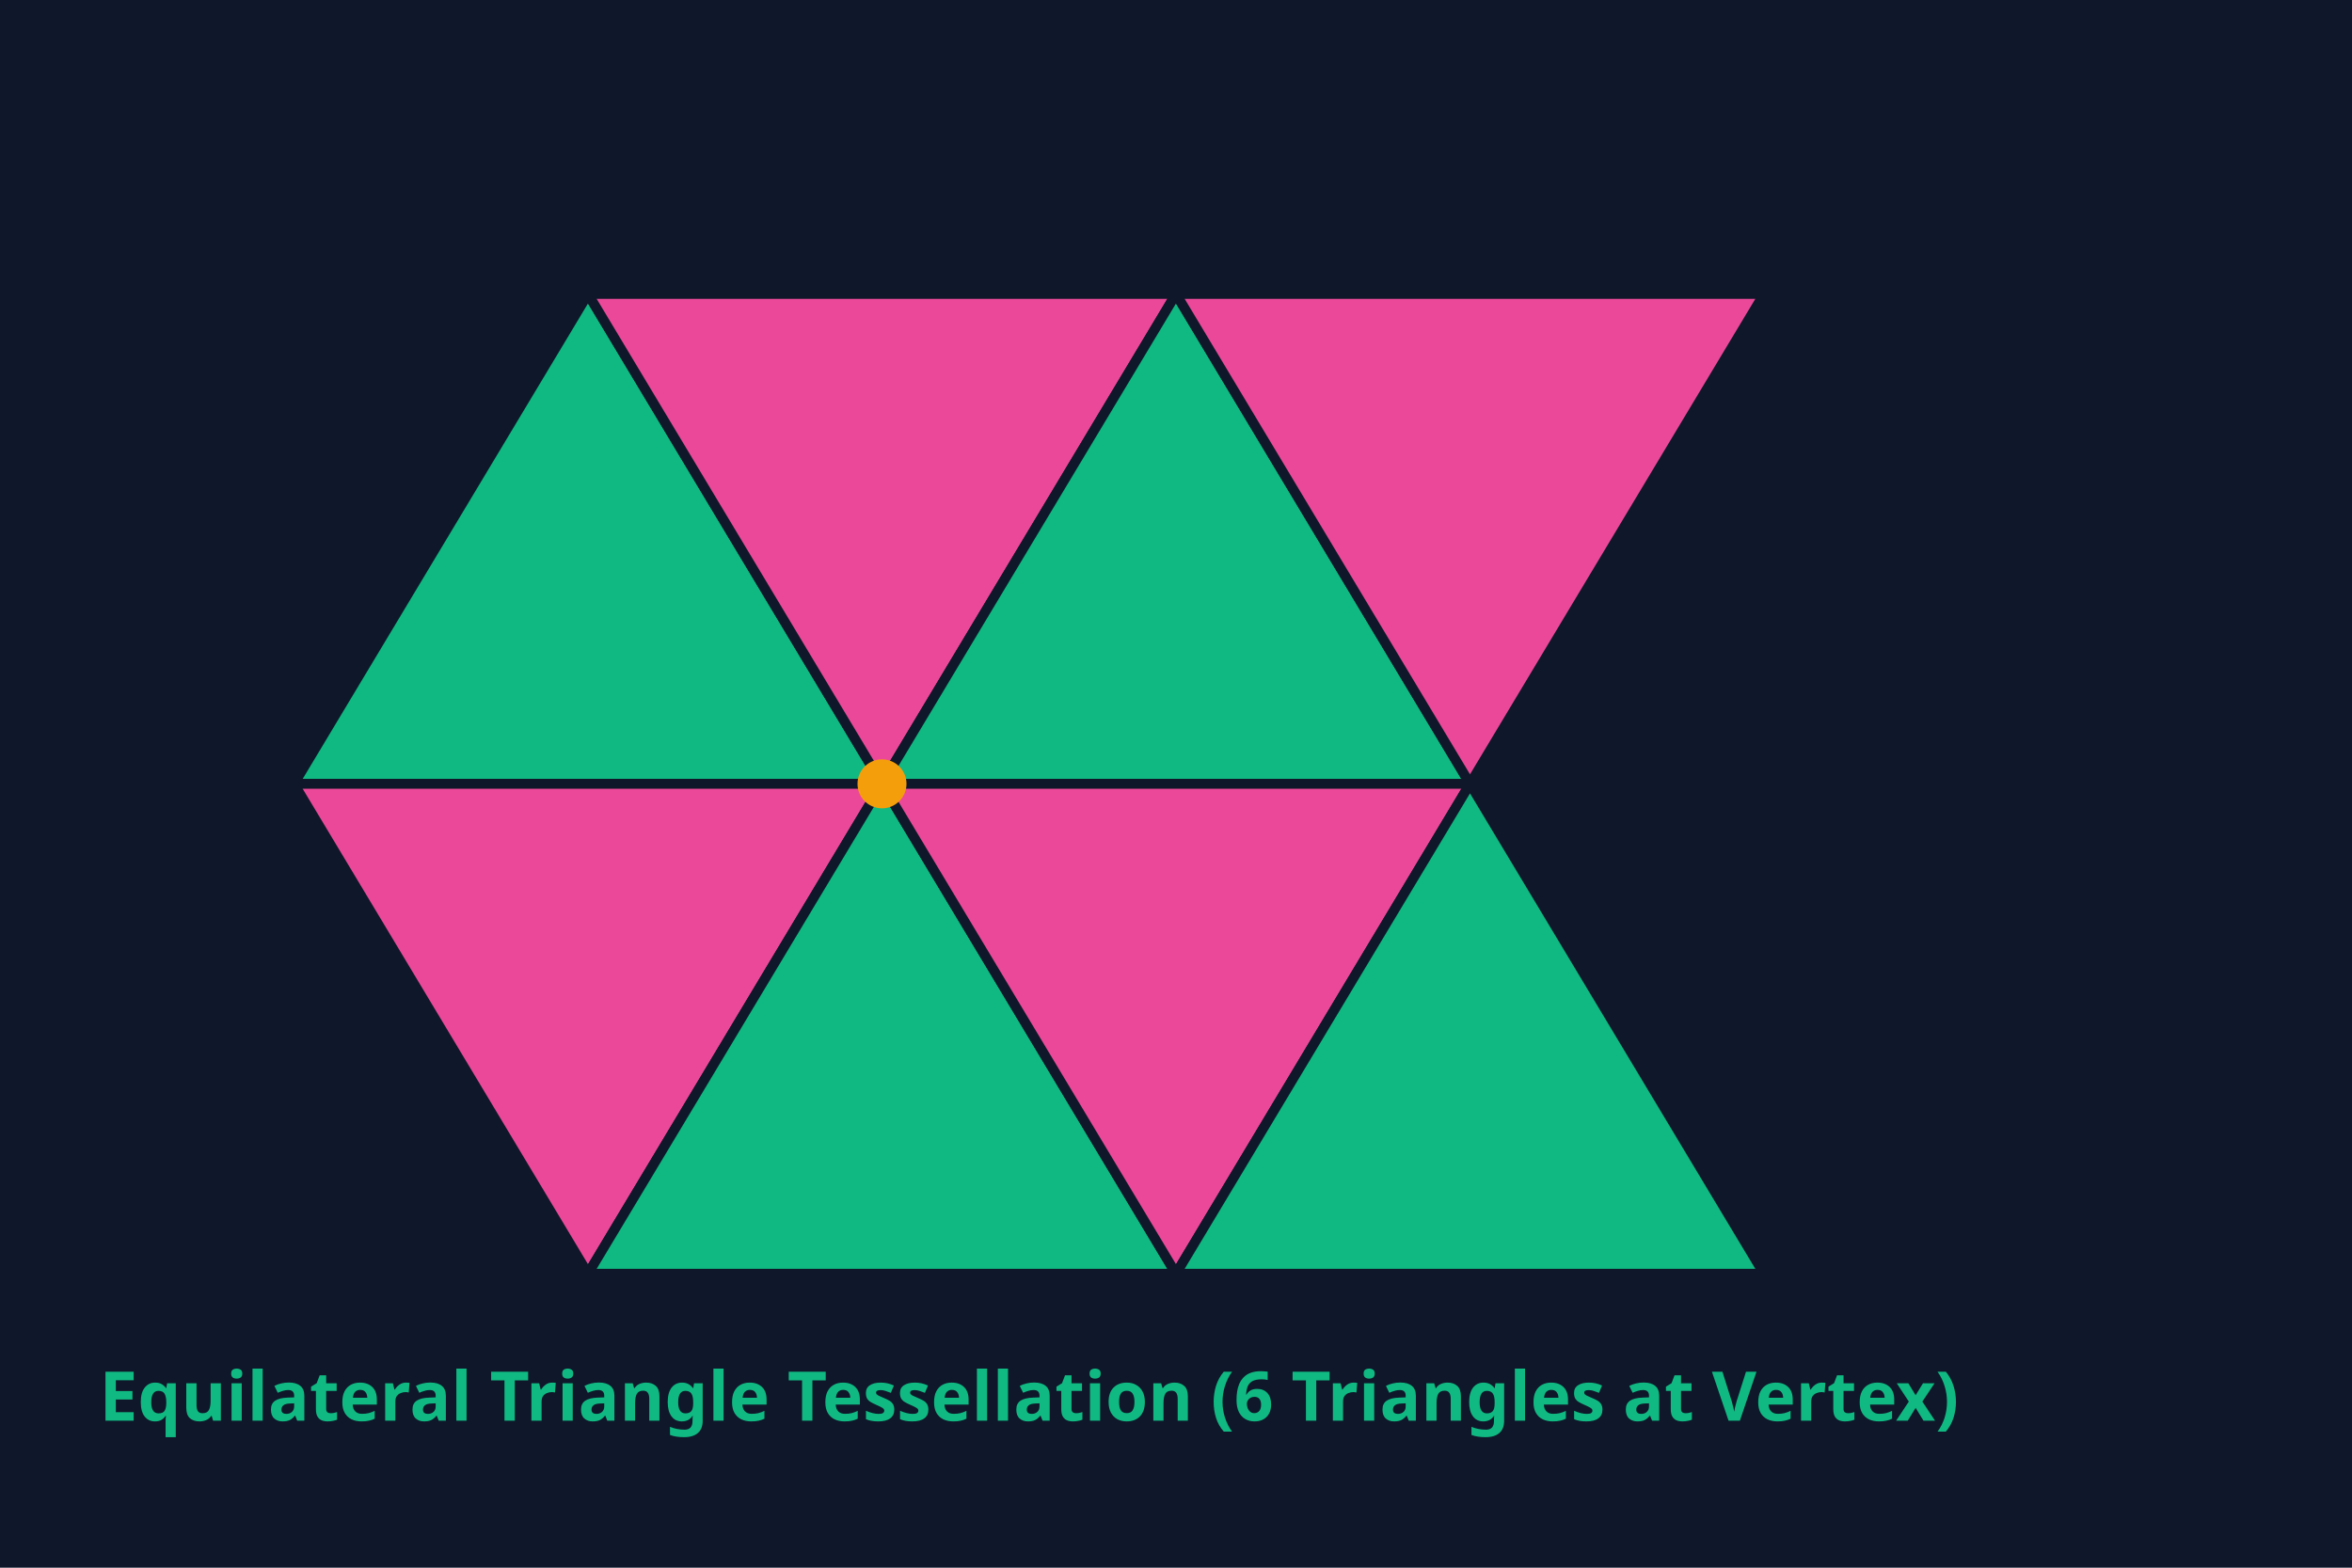
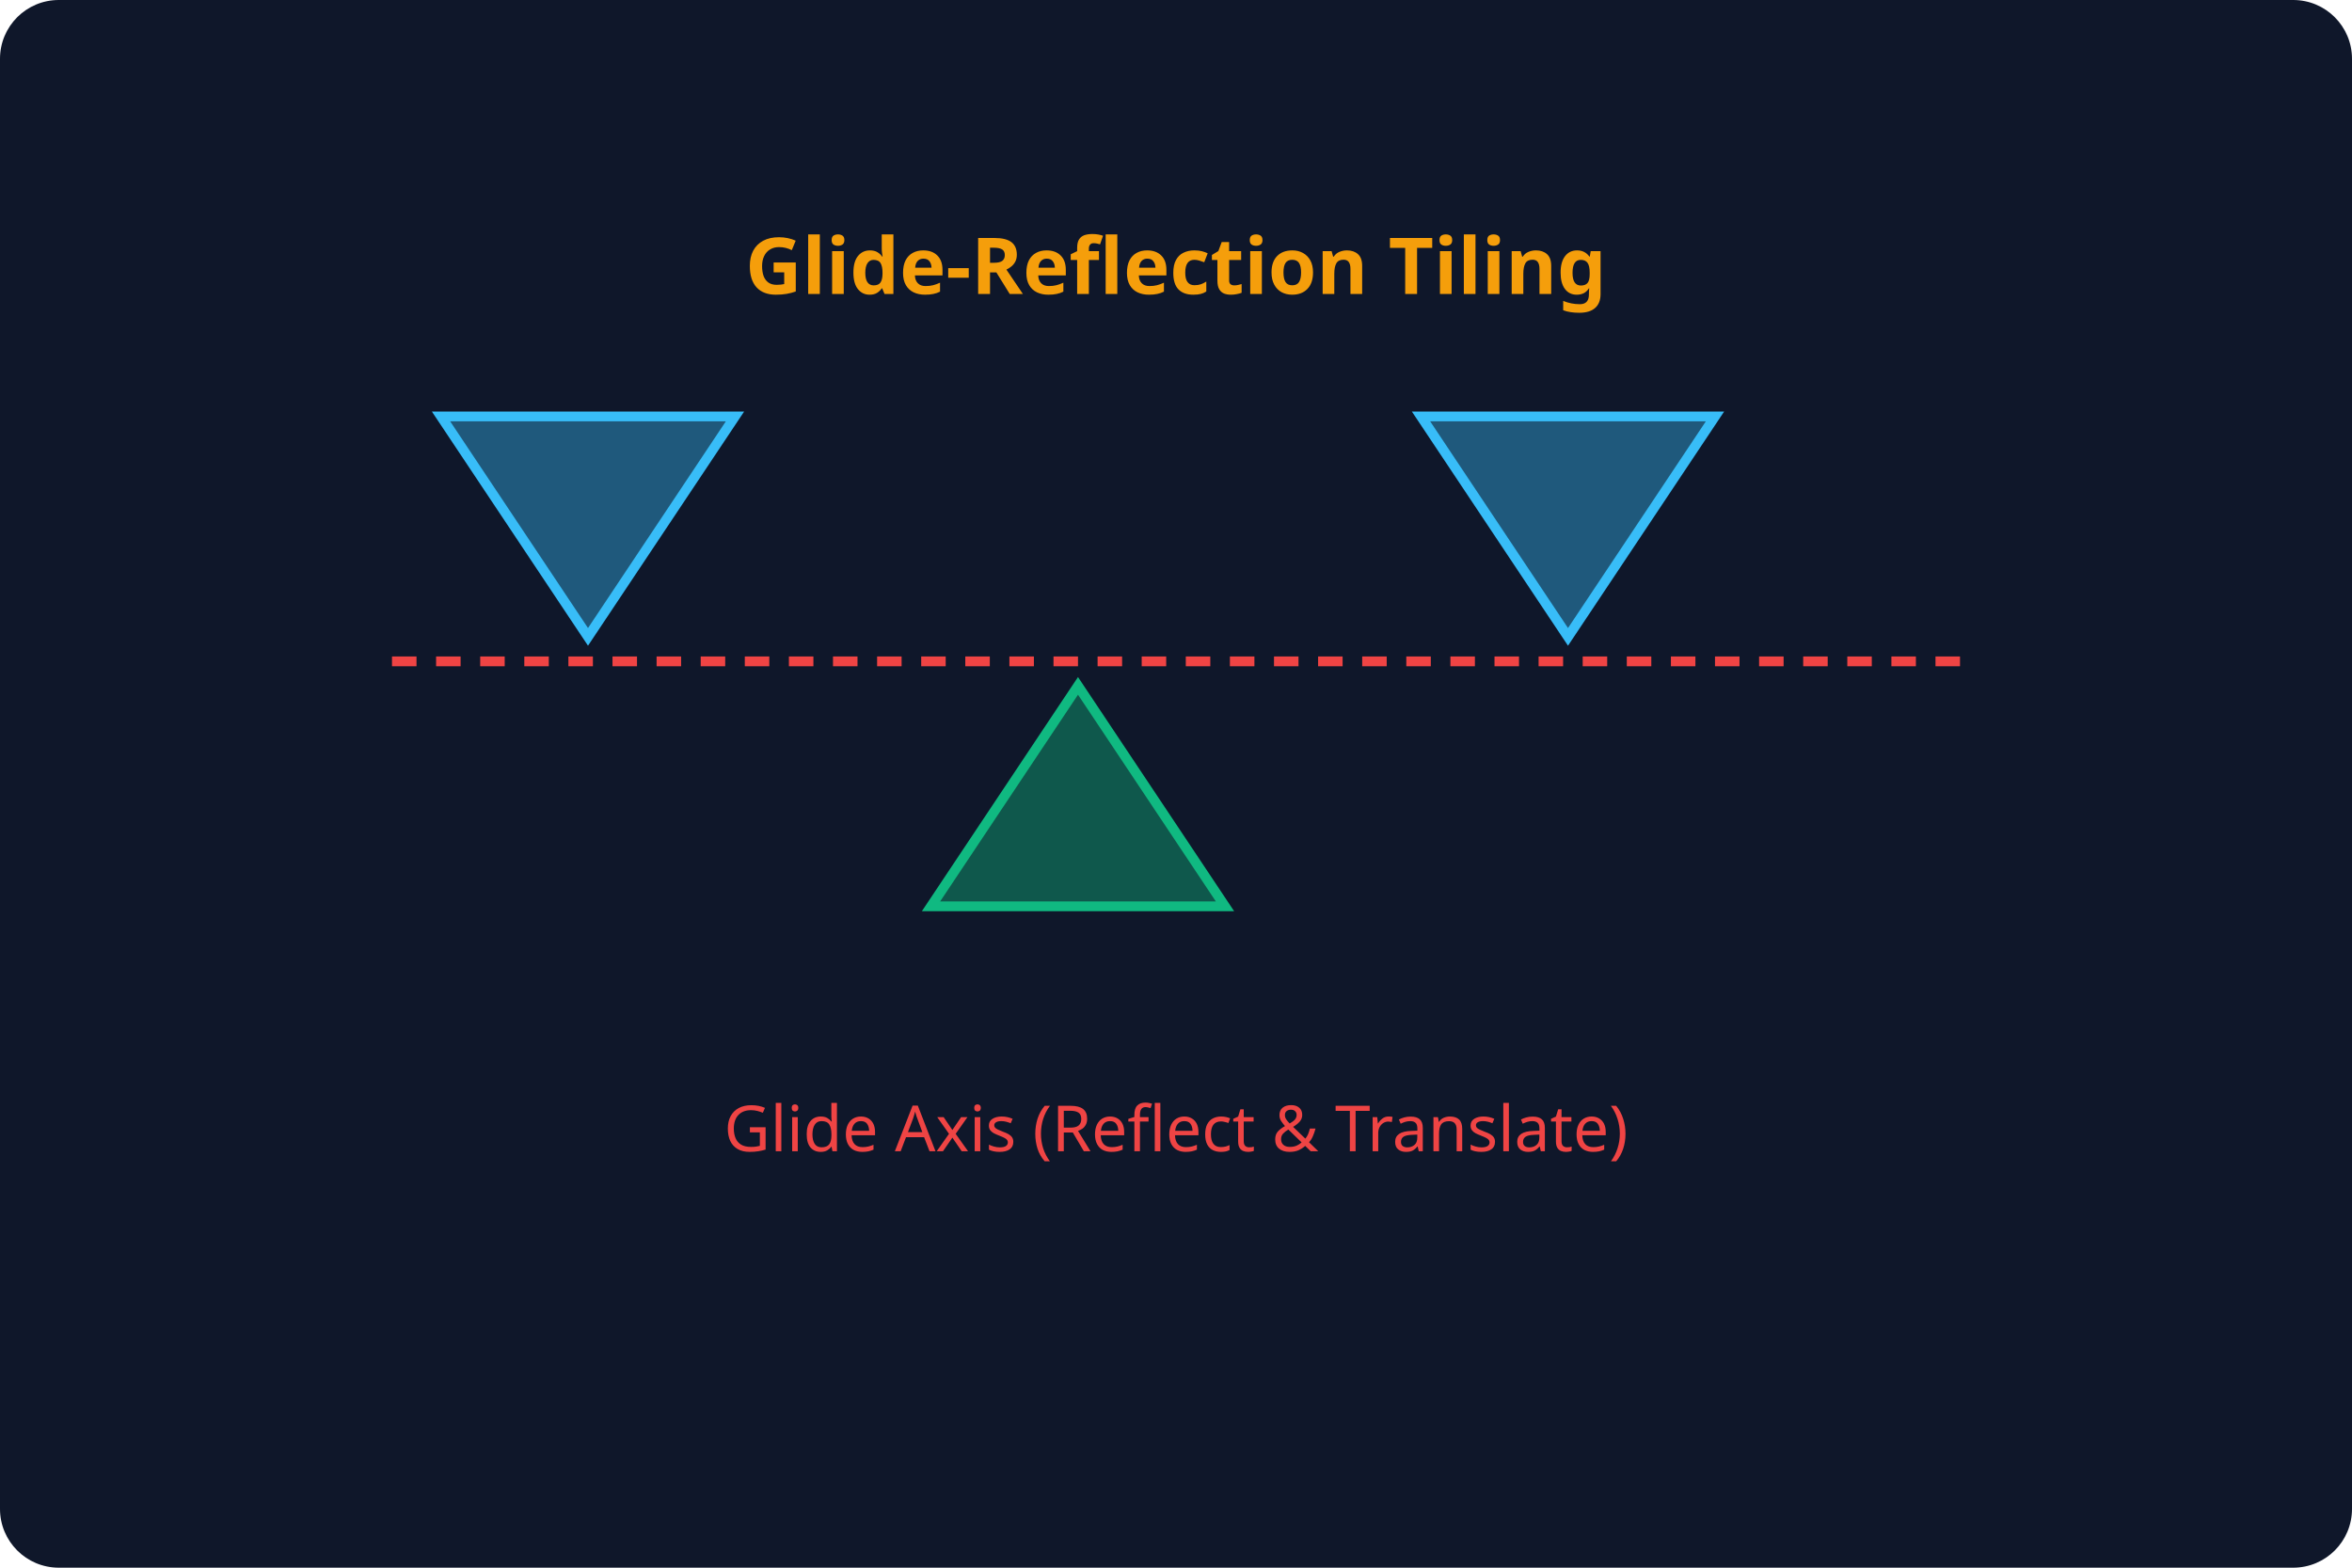
<svg xmlns="http://www.w3.org/2000/svg" width="480" height="320" viewBox="0 0 480 320">
  <defs>
    <marker id="arrow" viewBox="0 0 10 10" refX="5" refY="5" markerWidth="6" markerHeight="6" orient="auto-start-reverse">
      <path d="M 0 0 L 10 5 L 0 10 z" fill="#f59e0b" />
    </marker>
  </defs>
-   <rect width="100%" height="100%" fill="#0f172a" />
-   <g transform="translate(60, 40)">
-     <polygon points="60,20 0,120 120,120" fill="#10b981" stroke="#0f172a" stroke-width="2" />
-     <polygon points="60,20 180,20 120,120" fill="#ec4899" stroke="#0f172a" stroke-width="2" />
-     <polygon points="180,20 120,120 240,120" fill="#10b981" stroke="#0f172a" stroke-width="2" />
-     <polygon points="180,20 300,20 240,120" fill="#ec4899" stroke="#0f172a" stroke-width="2" />
-     <polygon points="0,120 60,220 120,120" fill="#ec4899" stroke="#0f172a" stroke-width="2" />
-     <polygon points="120,120 60,220 180,220" fill="#10b981" stroke="#0f172a" stroke-width="2" />
-     <polygon points="120,120 240,120 180,220" fill="#ec4899" stroke="#0f172a" stroke-width="2" />
-     <polygon points="240,120 180,220 300,220" fill="#10b981" stroke="#0f172a" stroke-width="2" />
-     <circle cx="120" cy="120" r="5" fill="#f59e0b" />
-     <text x="150" y="250" text-anchor="middle" font-family="sans-serif" font-size="14" fill="#10b981" font-weight="bold">Equilateral Triangle Tessellation (6 Triangles at Vertex)</text>
+   <rect width="100%" height="100%" fill="#0f172a" rx="12" />
+   <g transform="translate(60, 35)">
+     <text x="180" y="25" text-anchor="middle" font-family="sans-serif" font-size="16" fill="#f59e0b" font-weight="bold">Glide-Reflection Tiling</text>
+     <line x1="20" y1="100" x2="340" y2="100" stroke="#ef4444" stroke-width="2" stroke-dasharray="5,4" />
+     <polygon points="30,50 90,50 60,95" fill="rgba(56, 189, 248, 0.4)" stroke="#38bdf8" stroke-width="2" />
+     <polygon points="130,150 190,150 160,105" fill="rgba(16, 185, 129, 0.4)" stroke="#10b981" stroke-width="2" />
+     <polygon points="230,50 290,50 260,95" fill="rgba(56, 189, 248, 0.4)" stroke="#38bdf8" stroke-width="2" />
+     <text x="180" y="200" text-anchor="middle" font-family="sans-serif" font-size="13" fill="#ef4444">Glide Axis (Reflect &amp; Translate)</text>
  </g>
</svg>
